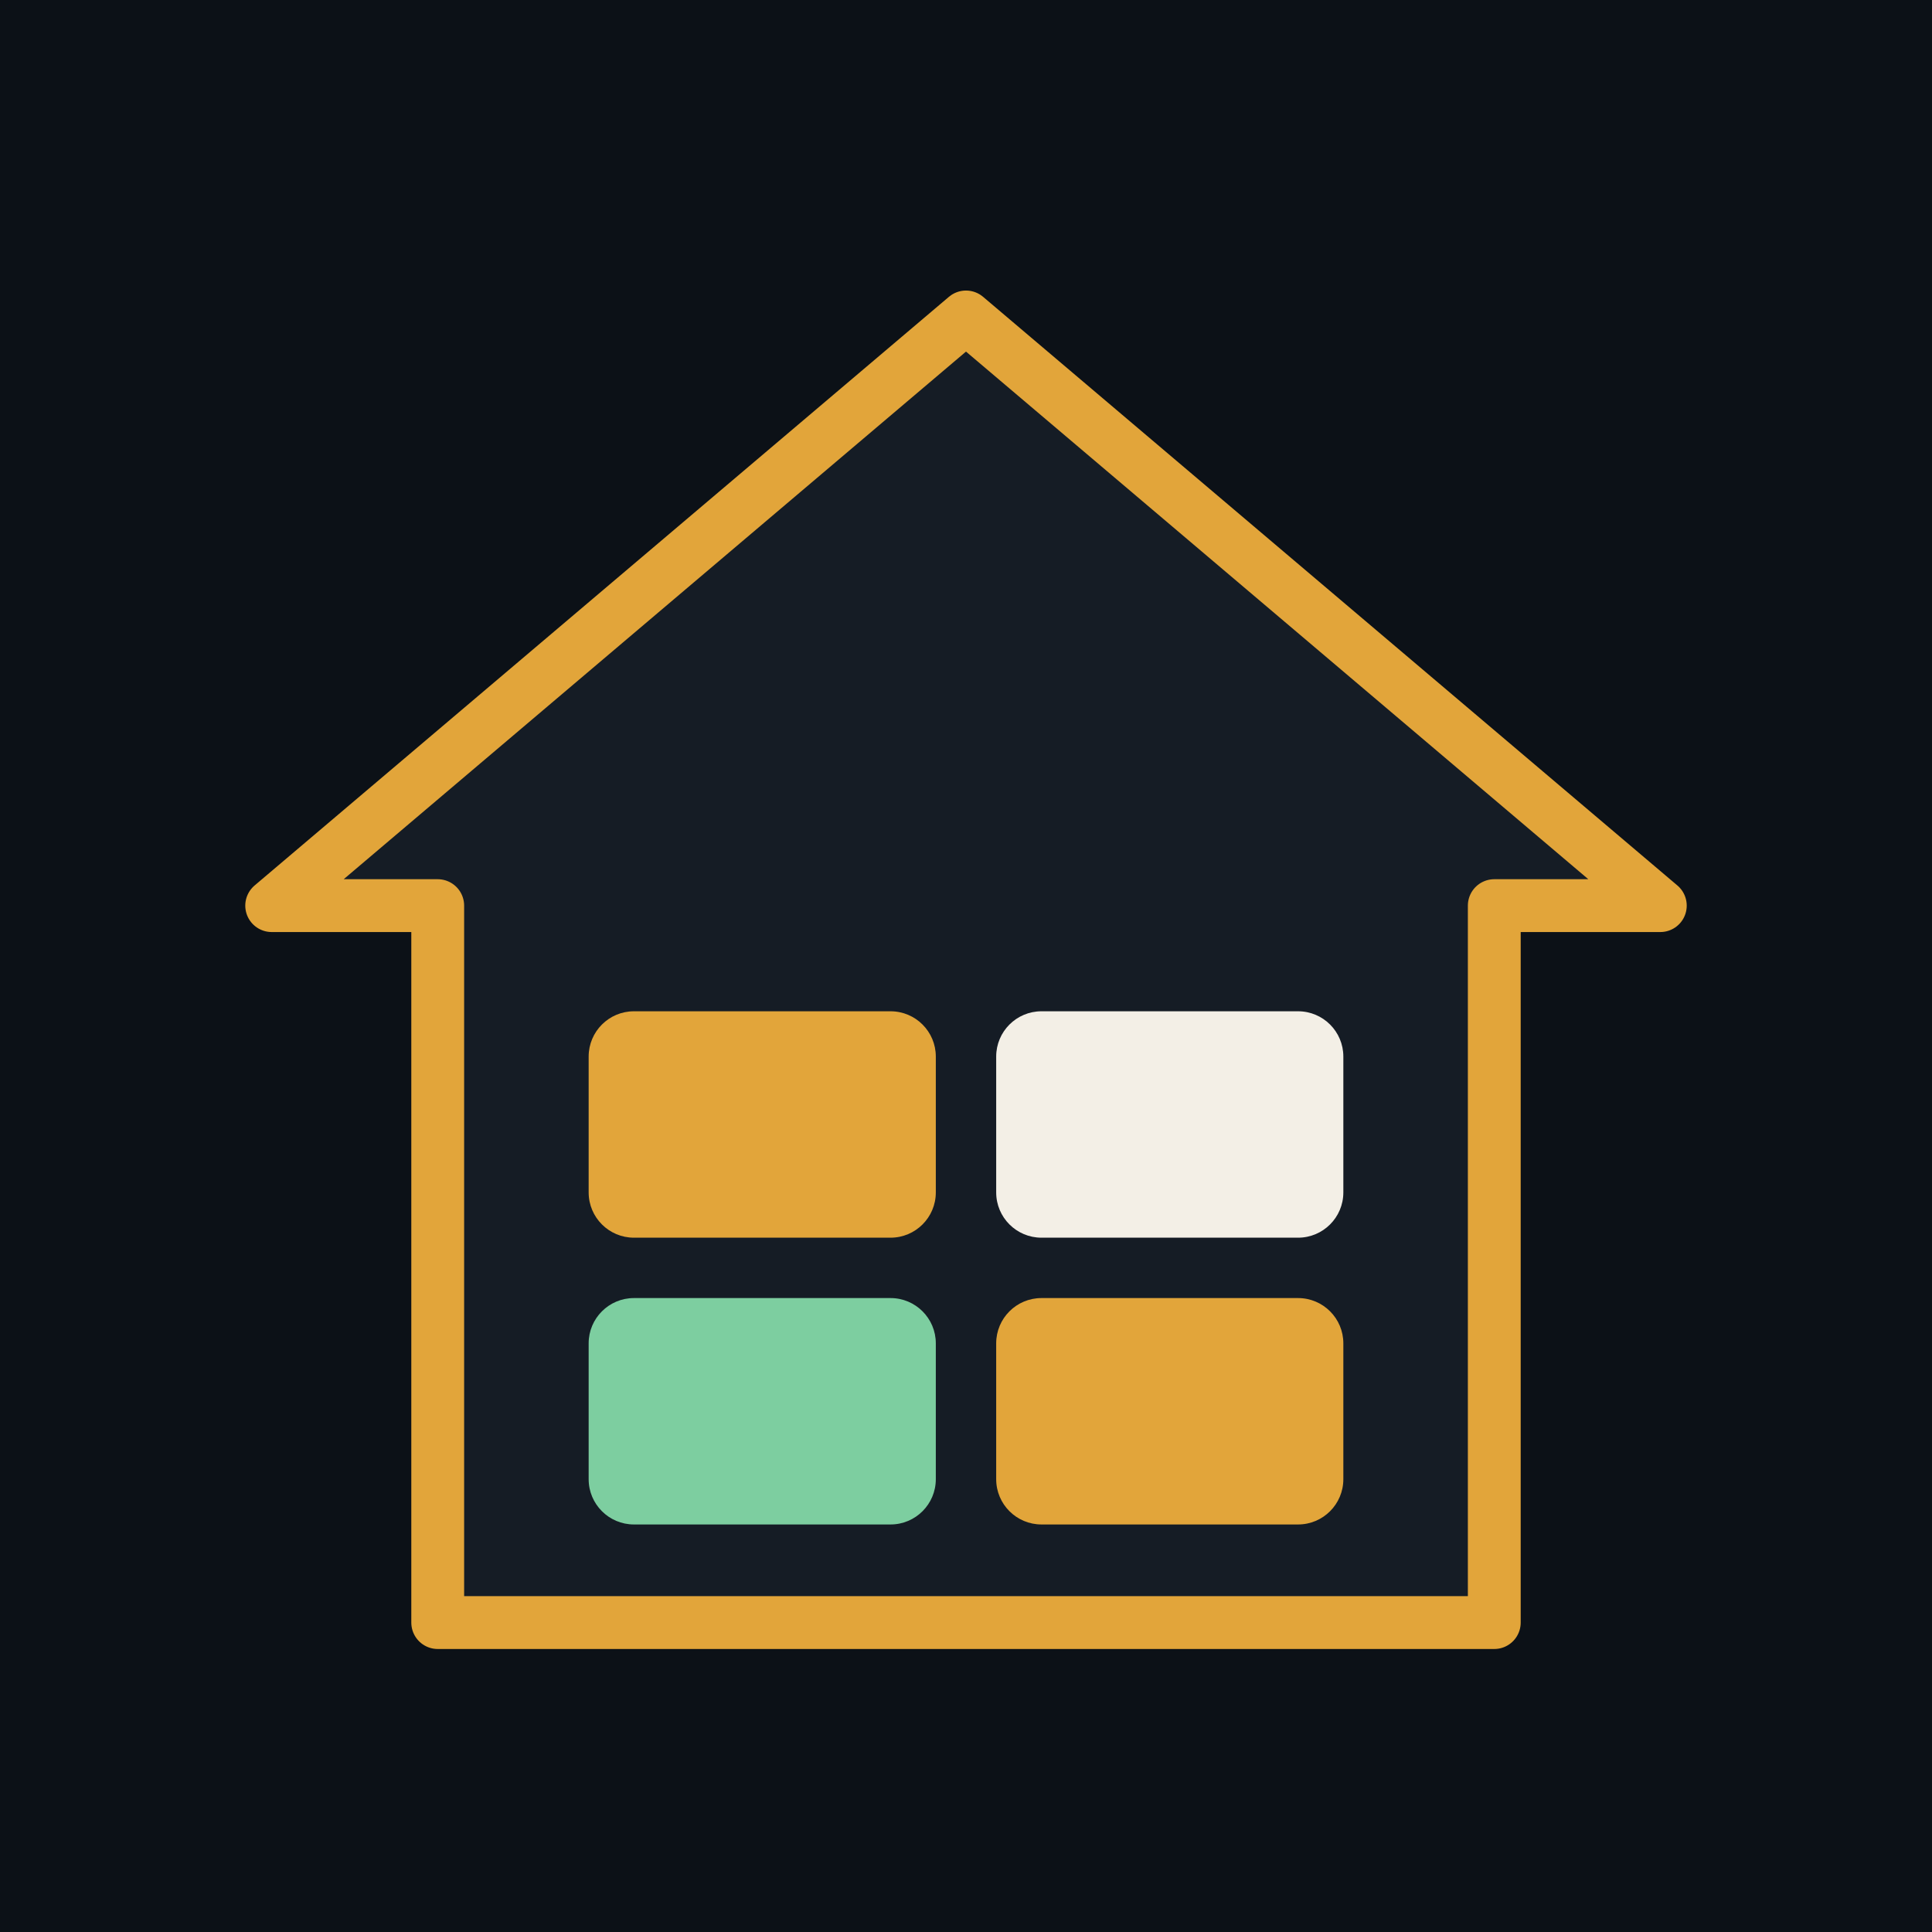
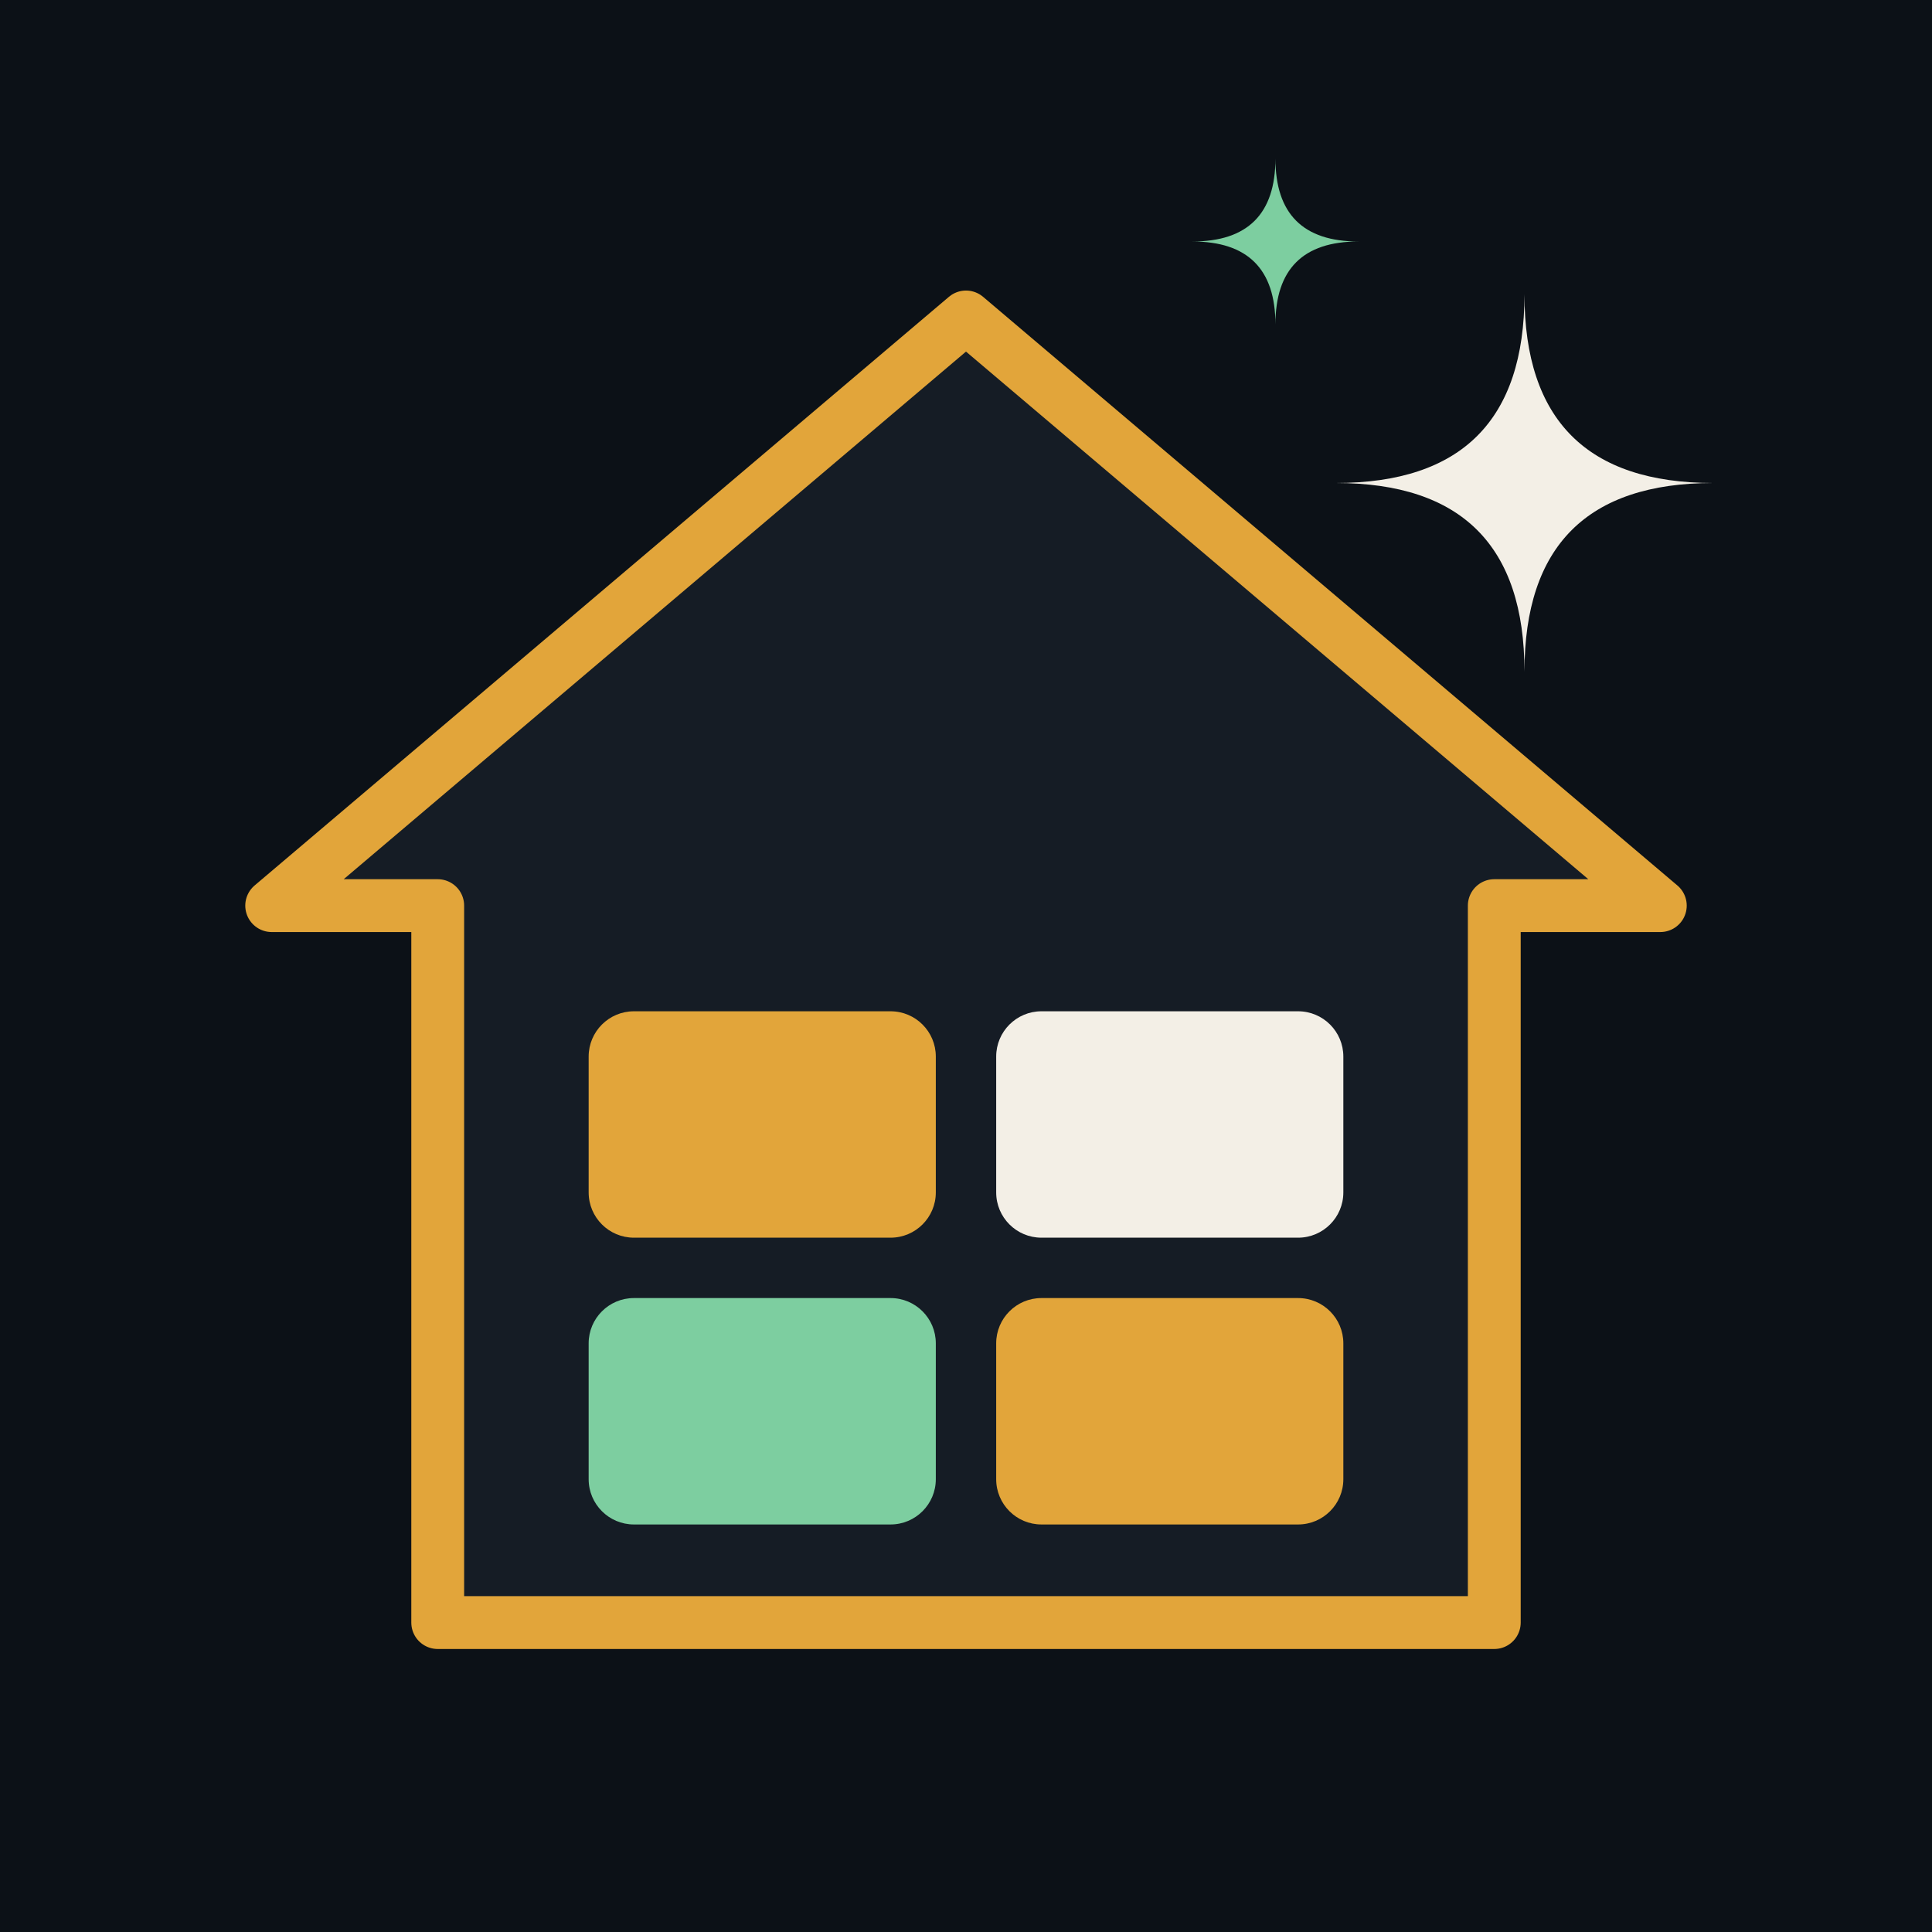
<svg xmlns="http://www.w3.org/2000/svg" viewBox="0 0 512 512">
  <rect width="512" height="512" fill="#0c1117" />
  <polygon points="256,84 440,240 396,240 396,430 116,430 116,240 72,240" fill="#151c25" stroke="#e2a53a" stroke-width="14" stroke-linejoin="round" />
+   <path d="M404,78 Q404,128 454,128 Q404,128 404,178 Q404,128 354,128 Q404,128 404,78 Z" fill="#f3efe6" />
+   <path d="M338,42 Q338,64 360,64 Q338,64 338,86 Q338,64 316,64 Q338,64 338,42 Z" fill="#7dcea0" />
  <rect x="156" y="268" width="92" height="60" rx="12" fill="#e2a53a" />
  <rect x="264" y="268" width="92" height="60" rx="12" fill="#f3efe6" />
  <rect x="156" y="344" width="92" height="60" rx="12" fill="#7dcea0" />
  <rect x="264" y="344" width="92" height="60" rx="12" fill="#e2a53a" />
</svg>
